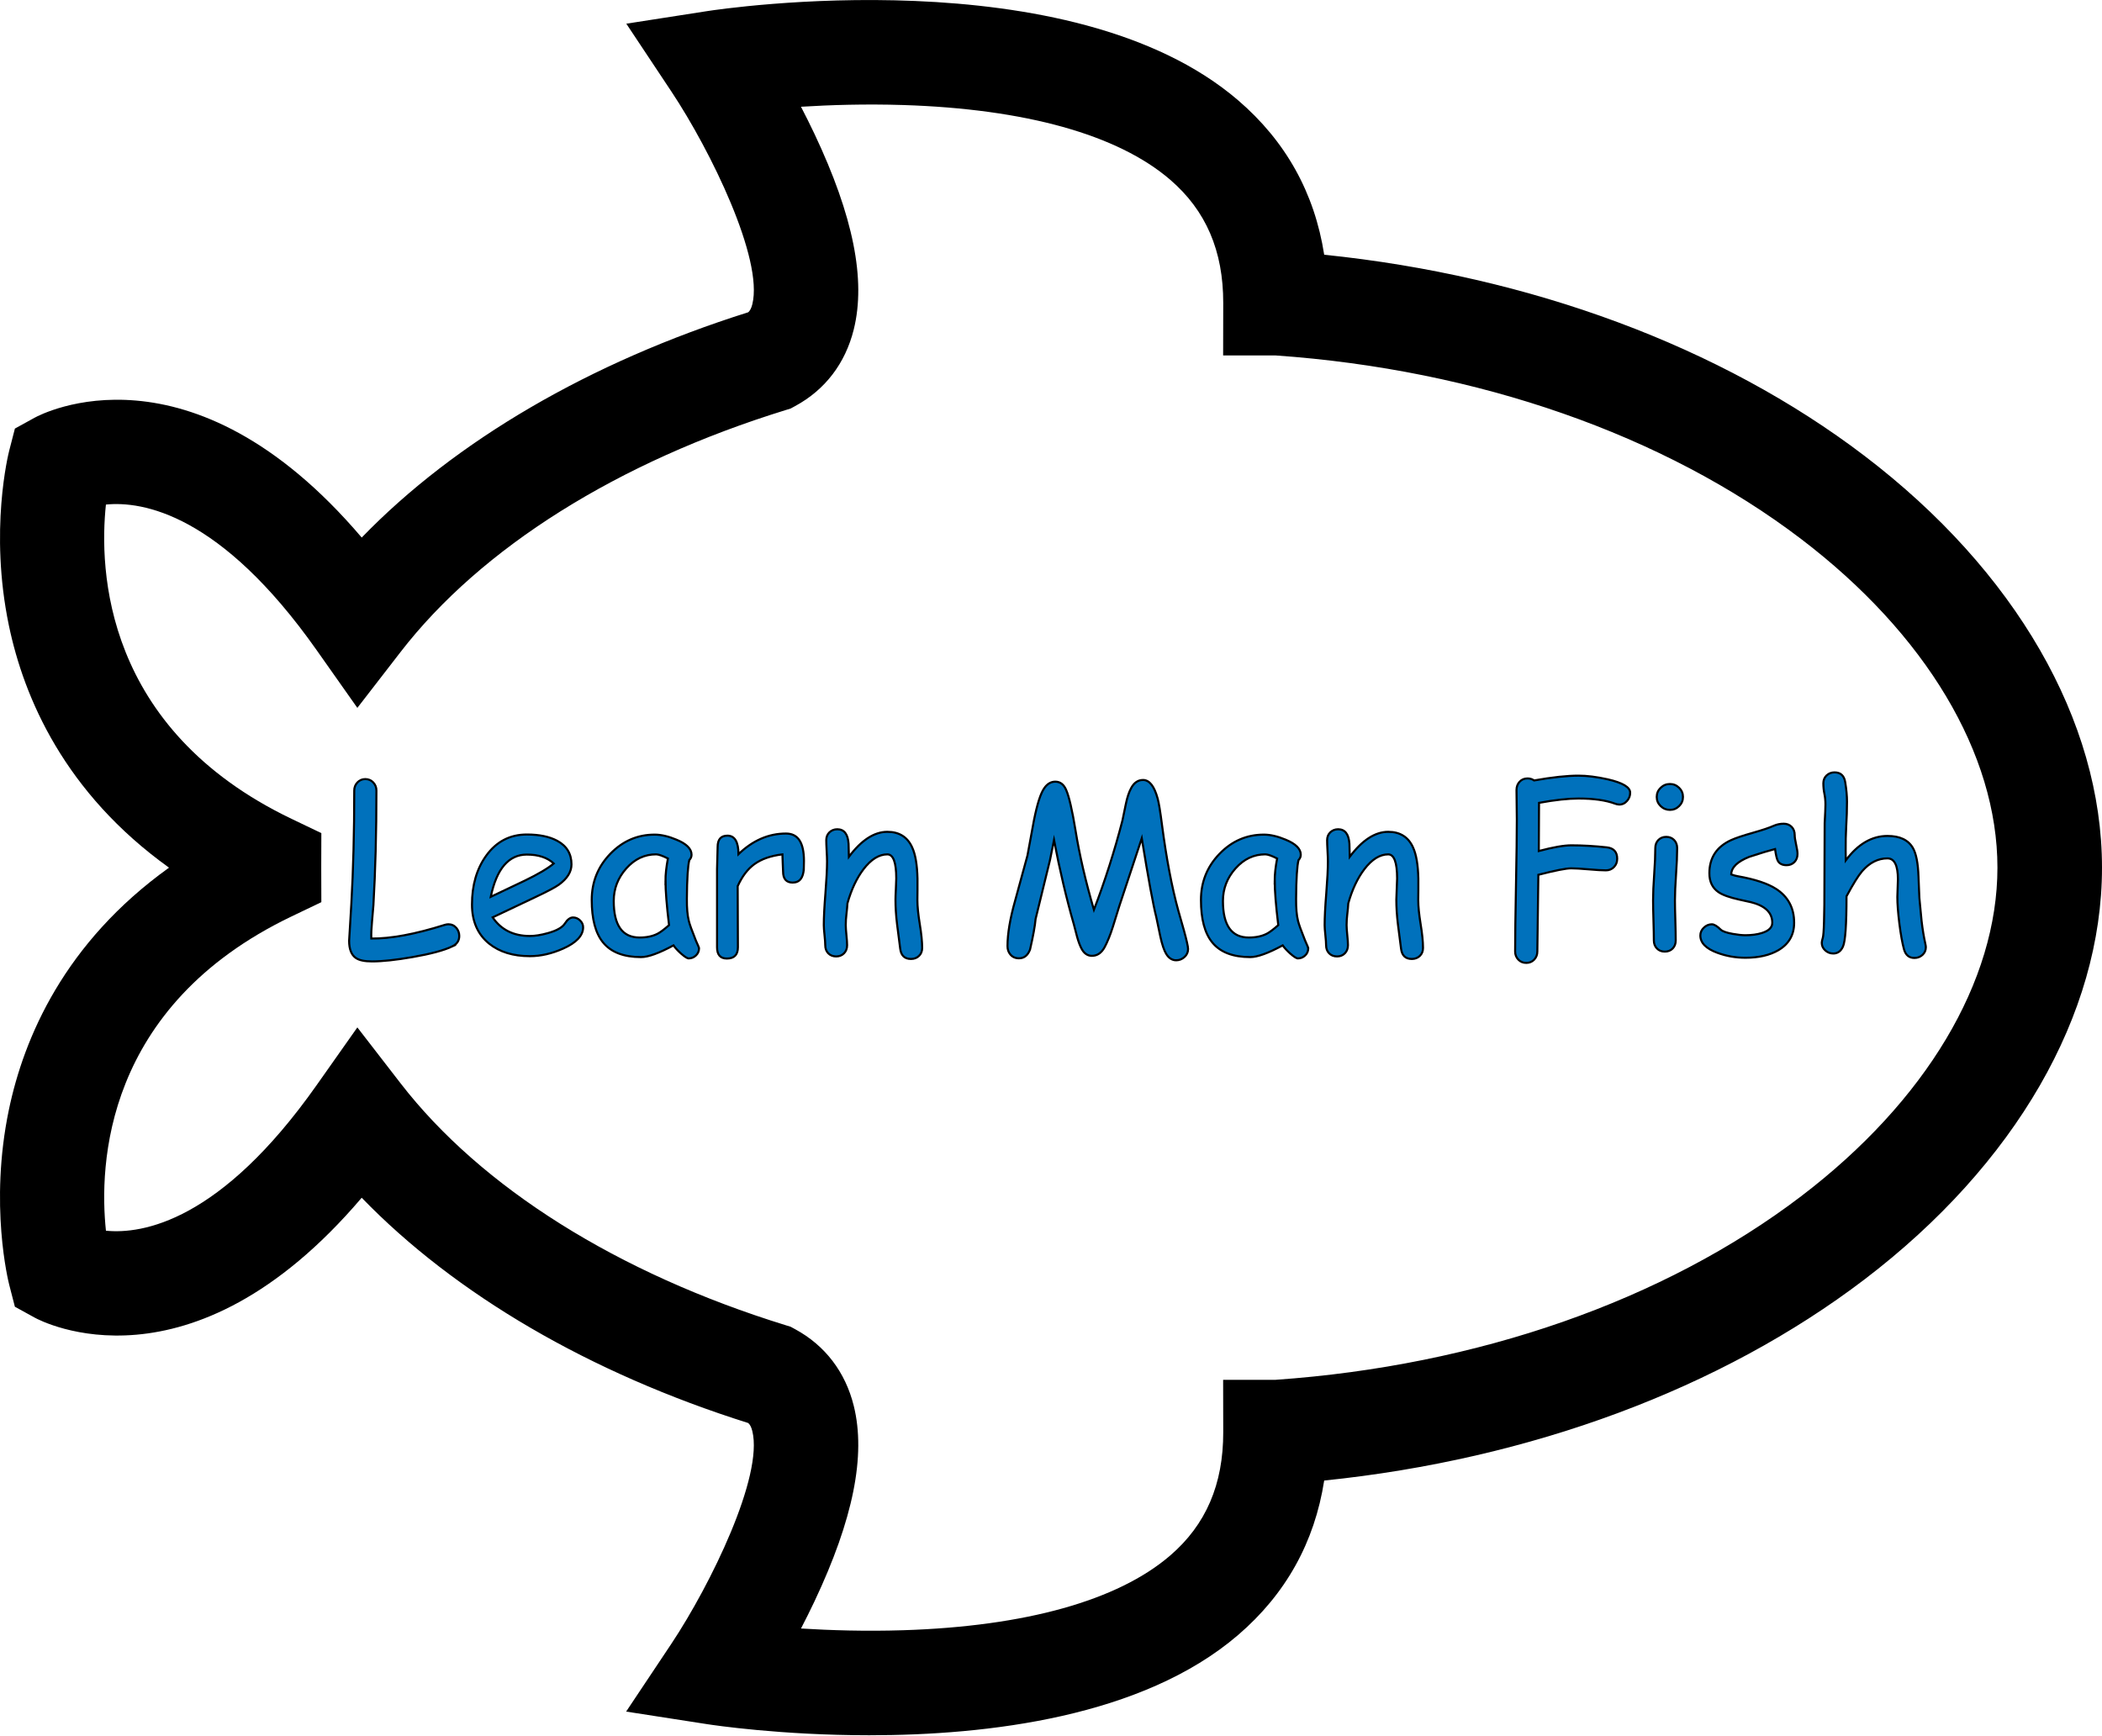
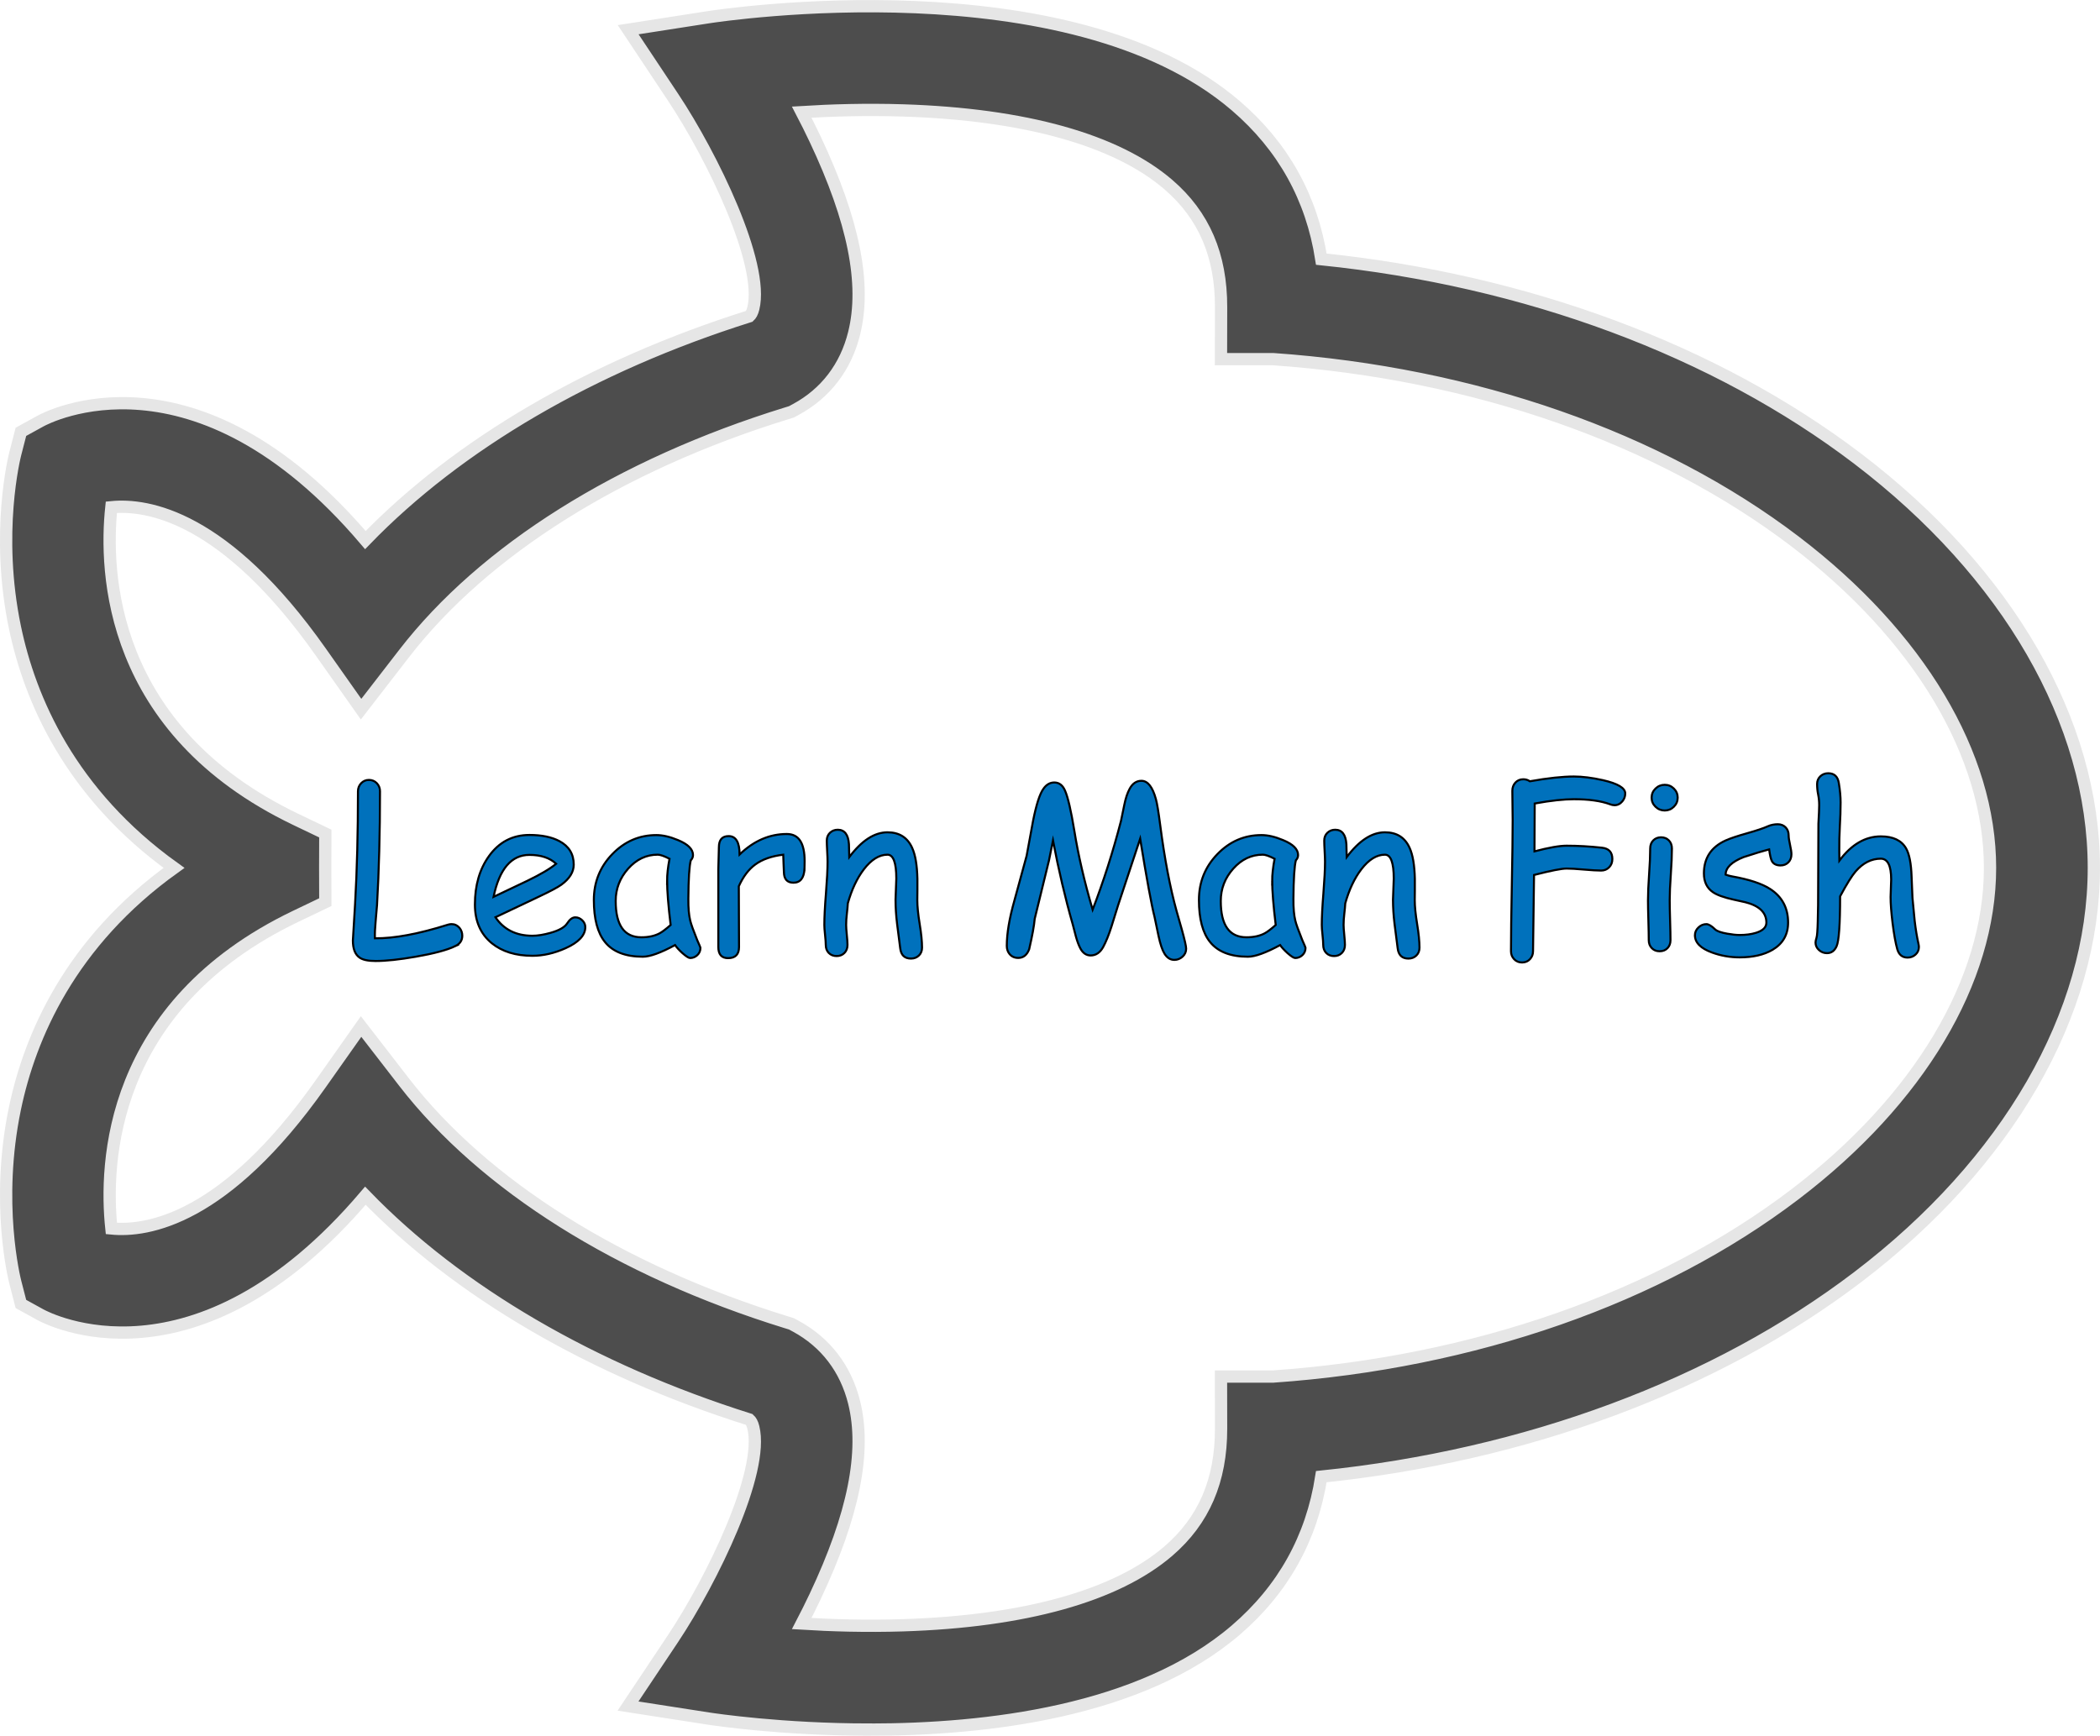
- <svg xmlns="http://www.w3.org/2000/svg" id="Layer_1" data-name="Layer 1" viewBox="0 0 1021.02 843">
+ <svg xmlns="http://www.w3.org/2000/svg" id="Layer_1" data-name="Layer 1" viewBox="0 0 1027.02 849">
  <defs>
    <style>
      .cls-1 {
        fill: #0071bc;
        stroke: #000;
+       }
+ 
+       .cls-1, .cls-2 {
        stroke-miterlimit: 10;
+       }
+ 
+       .cls-2 {
+         fill: #4d4d4d;
+         stroke: #e6e6e6;
+         stroke-width: 6px;
      }
    </style>
  </defs>
-   <path d="M422.2,843c-42.9,0-75.71-4.92-78.78-5.4l-39.28-6.1,22.05-33.07c19.04-28.65,44.69-81.28,39.23-103.24-.52-2.08-1.18-3.16-1.98-3.87-76.96-24.26-142.34-62.52-187.75-109.45-83.35,98-155.59,60.03-158.85,58.24l-9.61-5.29-2.74-10.62c-.4-1.57-9.78-38.93-.2-84.97,7.33-35.19,27.04-81.32,77.81-117.71C31.34,385.11,11.62,338.98,4.3,303.79c-9.58-46.04-.21-83.4.2-84.97l2.74-10.62,9.61-5.29c3.26-1.79,75.5-39.76,158.85,58.24,45.41-46.93,110.79-85.19,187.75-109.45.8-.72,1.46-1.8,1.98-3.87,5.46-21.96-20.19-74.59-39.24-103.26l-21.97-33.06,39.21-6.1c7.17-1.11,176.65-26.48,257.96,43.3,23.15,19.87,37.16,45.04,41.82,75.04,100.22,10.29,192.74,44.62,262.43,97.69,73.32,55.84,115.38,128.76,115.38,200.06h0c0,71.32-42.06,144.24-115.38,200.07-69.68,53.07-162.21,87.4-262.43,97.69-4.66,30-18.67,55.17-41.82,75.04-46.51,39.92-121.86,48.7-179.18,48.7ZM389.07,791.14c14.17.88,31.3,1.42,49.59.84,59.44-1.88,104.28-14.42,129.69-36.25,17.42-14.97,25.86-34.59,25.82-59.97l-.05-25.44h25.52c98.1-6.86,188.71-38.51,255.22-89.16,60.6-46.15,95.36-104.35,95.37-159.66h25.39s-25.39,0-25.39,0c0-55.31-34.77-113.51-95.37-159.66-66.51-50.65-157.12-82.3-255.22-89.16h-25.52l.05-25.44c.05-25.38-8.4-45-25.82-59.97-25.41-21.84-70.25-34.37-129.69-36.25-18.29-.58-35.42-.04-49.59.84,2.19,4.21,4.41,8.66,6.6,13.29,18.79,39.76,25.02,70.79,19.04,94.88-4.09,16.49-13.93,29.37-28.47,37.24l-2.21,1.2-2.4.74c-81.49,25.17-147.91,66.89-187.02,117.48l-21.03,27.2-19.81-28.1c-46.69-66.22-84.61-72.43-102.32-70.67-3.33,31.38-1.2,108.89,90.17,152.68l14.47,6.93-.05,16.04c0,.25,0,.49,0,.74,0,.26,0,.49,0,.73l.05,16.04-14.47,6.93c-91.31,43.76-93.5,121.2-90.16,152.68,17.7,1.75,55.63-4.46,102.31-70.67l19.81-28.1,21.03,27.2c39.11,50.58,105.53,92.3,187.02,117.48l2.4.74,2.21,1.2c14.53,7.88,24.38,20.76,28.47,37.24,5.97,24.08-.26,55.12-19.04,94.88-2.19,4.63-4.41,9.08-6.6,13.29Z" />
+   <path class="cls-2" d="M425.2,846c-42.9,0-75.71-4.92-78.78-5.4l-39.28-6.1,22.05-33.07c19.04-28.65,44.69-81.28,39.23-103.24-.52-2.08-1.18-3.16-1.98-3.87-76.96-24.26-142.34-62.52-187.75-109.45-83.35,98-155.59,60.03-158.85,58.24l-9.61-5.29-2.74-10.62c-.4-1.57-9.78-38.93-.2-84.97,7.33-35.19,27.04-81.32,77.81-117.71-50.77-36.4-70.48-82.52-77.81-117.71-9.58-46.04-.21-83.4.2-84.97l2.74-10.62,9.61-5.29c3.26-1.79,75.5-39.76,158.85,58.24,45.41-46.93,110.79-85.19,187.75-109.45.8-.72,1.46-1.8,1.98-3.87,5.46-21.96-20.19-74.59-39.24-103.26l-21.97-33.06,39.21-6.1c7.17-1.11,176.65-26.48,257.96,43.3,23.15,19.87,37.16,45.04,41.82,75.04,100.22,10.29,192.74,44.62,262.43,97.69,73.32,55.84,115.38,128.76,115.38,200.06h0c0,71.32-42.06,144.24-115.38,200.07-69.68,53.07-162.21,87.4-262.43,97.69-4.66,30-18.67,55.17-41.82,75.04-46.51,39.92-121.86,48.7-179.18,48.7ZM973.24,424.49c0-55.31-34.77-113.51-95.37-159.66-66.51-50.65-157.12-82.3-255.22-89.16h-25.52l.05-25.44c.05-25.38-8.4-45-25.82-59.97-25.41-21.84-70.25-34.37-129.69-36.25-18.29-.58-35.42-.04-49.59.84,2.19,4.21,4.41,8.66,6.6,13.29,18.79,39.76,25.02,70.79,19.04,94.88-4.09,16.49-13.93,29.37-28.47,37.24l-2.21,1.2-2.4.74c-81.49,25.17-147.91,66.89-187.02,117.48l-21.03,27.2-19.81-28.1c-46.69-66.22-84.61-72.43-102.32-70.67-3.33,31.38-1.2,108.89,90.17,152.68l14.47,6.93-.05,16.04c0,.25,0,.49,0,.74,0,.26,0,.49,0,.73l.05,16.04-14.47,6.93c-91.31,43.76-93.5,121.2-90.16,152.68,17.7,1.75,55.63-4.46,102.31-70.67l19.81-28.1,21.03,27.2c39.11,50.58,105.53,92.3,187.02,117.48l2.4.74,2.21,1.2c14.53,7.88,24.38,20.76,28.47,37.24,5.97,24.08-.26,55.12-19.04,94.88-2.19,4.63-4.41,9.08-6.6,13.29,14.17.88,31.3,1.42,49.59.84,59.44-1.88,104.28-14.42,129.69-36.25,17.42-14.97,25.86-34.59,25.82-59.97l-.05-25.44h25.52c98.1-6.86,188.71-38.51,255.22-89.16,60.6-46.15,95.36-104.35,95.37-159.66" />
  <g>
-     <path class="cls-1" d="M219.64,459.8c-4.08,1.92-10.49,3.63-19.23,5.15-8.05,1.41-14.63,2.11-19.72,2.11-3.65,0-6.27-.56-7.86-1.68-2.17-1.52-3.25-4.3-3.25-8.34l1.08-17.93c.94-16.54,1.41-34.89,1.41-55.04,0-1.55.51-2.87,1.54-3.95s2.3-1.63,3.82-1.63,2.84.54,3.87,1.63,1.54,2.4,1.54,3.95c0,20.41-.49,38.97-1.46,55.69l-.7,8.23c-.29,3-.4,5.65-.33,7.96,9.43.11,21.34-2.11,35.75-6.66.61-.18,1.19-.27,1.73-.27,1.55,0,2.85.62,3.9,1.84.9,1.12,1.35,2.4,1.35,3.85,0,2.31-1.16,4.01-3.47,5.09Z" />
-     <path class="cls-1" d="M257.38,464.51c-8.16,0-14.77-2.04-19.83-6.12-5.53-4.51-8.29-10.83-8.29-18.96,0-9.39,2.28-17.26,6.83-23.62,4.95-6.93,11.56-10.4,19.83-10.4,5.99,0,10.89,1.01,14.68,3.03,4.66,2.49,6.99,6.32,6.99,11.48,0,3.61-2.04,6.9-6.12,9.86-1.81,1.3-5.63,3.32-11.48,6.07l-20.69,9.81c2.02,3,4.54,5.25,7.56,6.77,3.02,1.52,6.53,2.28,10.54,2.28,2.49,0,5.42-.47,8.78-1.41,4.26-1.19,7.01-2.75,8.23-4.69,1.23-1.93,2.55-2.9,3.95-2.9,1.26,0,2.39.48,3.39,1.44.99.96,1.49,2.07,1.49,3.33,0,4.01-3.23,7.46-9.7,10.35-5.53,2.46-10.91,3.68-16.14,3.68ZM255.92,415.16c-4.41,0-8.07,1.71-11,5.12-2.93,3.41-5.11,8.55-6.55,15.41l16.63-7.91c6.54-3.18,11.2-5.94,13.98-8.29-3.11-2.89-7.46-4.33-13.06-4.33Z" />
-     <path class="cls-1" d="M334.51,465.6c-.69,0-1.93-.8-3.74-2.38-1.63-1.48-2.84-2.8-3.63-3.95-3.47,1.88-6.52,3.29-9.16,4.25-2.64.96-4.84,1.44-6.61,1.44-8.45,0-14.61-2.38-18.47-7.15-3.65-4.48-5.47-11.34-5.47-20.59,0-8.74,3.01-16.22,9.02-22.43,6.01-6.21,13.19-9.32,21.53-9.32,3.14,0,6.66.81,10.56,2.44,4.91,2.02,7.37,4.46,7.37,7.31,0,.98-.36,1.84-1.08,2.6-.36,1.37-.64,3.63-.84,6.77-.2,3.14-.32,7.17-.35,12.08-.04,4.48.27,8.02.92,10.62.36,1.59,1.5,4.77,3.41,9.53.25.65.67,1.61,1.25,2.87l.33.92c0,1.44-.51,2.64-1.52,3.58-1.01.94-2.19,1.41-3.52,1.41ZM323.24,427.95c0-1.55.1-3.24.3-5.07.2-1.82.5-3.77.89-5.82-1.34-.69-2.48-1.19-3.44-1.52-.96-.33-1.72-.49-2.3-.49-5.6,0-10.43,2.28-14.49,6.85-4.06,4.57-6.09,9.83-6.09,15.79s1.05,10.37,3.14,13.33c2.09,2.96,5.24,4.44,9.43,4.44,3.47,0,6.41-.63,8.83-1.9,1.3-.68,3.12-2.06,5.47-4.12-1.16-9.57-1.73-16.74-1.73-21.51Z" />
-     <path class="cls-1" d="M390.45,421.99c-.25,4.51-2.06,6.77-5.42,6.77-3.11,0-4.66-1.79-4.66-5.36,0-.69-.05-1.95-.16-3.79l-.16-4.55c-5.71.69-10.28,2.29-13.71,4.82-3.21,2.35-5.89,5.89-8.02,10.62l.11,29.69c0,3.65-1.79,5.47-5.36,5.47-3.18,0-4.77-1.82-4.77-5.47v-38.03c0-1.19.04-2.98.14-5.36.09-2.38.14-4.17.14-5.36,0-3.65,1.59-5.47,4.77-5.47,3.54,0,5.33,3,5.36,8.99,6.93-6.68,14.63-10.02,23.08-10.02,2.93,0,5.11,1.1,6.55,3.3,1.44,2.2,2.17,5.53,2.17,9.97,0,1.88-.02,3.14-.05,3.79Z" />
-     <path class="cls-1" d="M442.5,465.87c-3.11,0-4.86-1.7-5.25-5.09l-1.52-11.86c-.51-4.23-.76-8.18-.76-11.86,0-1.01.06-2.73.19-5.15.13-2.42.19-4.13.19-5.15,0-7.8-1.45-11.7-4.33-11.7-4.05,0-7.91,2.4-11.59,7.21-3.32,4.37-5.92,9.9-7.8,16.58-.07,1.41-.24,3.18-.49,5.31-.22,1.81-.33,3.56-.33,5.25,0,1.08.11,2.71.33,4.88.22,2.17.33,3.79.33,4.88,0,1.63-.5,2.94-1.49,3.95-.99,1.01-2.27,1.52-3.82,1.52s-2.87-.51-3.85-1.52c-.98-1.01-1.46-2.33-1.46-3.95,0-1.08-.12-2.71-.35-4.88-.24-2.17-.35-3.79-.35-4.88,0-3.72.26-8.87.79-15.47.52-6.59.79-11.75.79-15.47,0-1.16-.06-2.87-.19-5.15-.13-2.28-.19-3.99-.19-5.15,0-1.55.51-2.83,1.54-3.82,1.03-.99,2.3-1.49,3.82-1.49,3.32,0,5.15,2.35,5.47,7.04l.16,6.34c6.07-8.09,12.3-12.13,18.69-12.13,5.78,0,9.81,2.55,12.08,7.64,1.55,3.4,2.4,8.42,2.55,15.06v5.47l-.05,5.04c0,3,.39,6.87,1.16,11.62.78,4.75,1.16,8.61,1.16,11.57,0,1.59-.51,2.88-1.54,3.87-1.03.99-2.32,1.49-3.87,1.49Z" />
-     <path class="cls-1" d="M571.34,466.52c-1.95,0-3.56-1.01-4.82-3.03-1.08-1.73-2.06-4.62-2.93-8.67l-1.95-9.32c-1.48-5.78-3.83-18.53-7.04-38.25l-10.83,32.67-3.2,10.29c-1.3,4.08-2.65,7.42-4.06,10.02-1.52,2.74-3.56,4.12-6.12,4.12-2.13,0-3.81-1.16-5.04-3.47-.8-1.52-1.52-3.45-2.17-5.8l-1.57-6.01c-3.65-12.75-6.86-26.4-9.64-40.95l-1.95,9.7-6.99,28.6c-.29,3.36-1.19,8.33-2.71,14.9-1.08,2.82-2.87,4.23-5.36,4.23-1.77,0-3.18-.63-4.23-1.9-.9-1.08-1.35-2.42-1.35-4.01,0-6.03,1.25-13.43,3.74-22.21l5.96-21.83,3.14-17.06c1.59-7.98,3.27-13.2,5.04-15.66,1.44-2.09,3.23-3.14,5.36-3.14,2.34,0,4.1,1.34,5.25,4.01,1.41,3.21,2.93,9.77,4.55,19.66,1.91,11.88,4.89,24.74,8.94,38.57,5.34-13.9,9.97-28.39,13.87-43.45l1.63-7.91c.65-3.18,1.5-5.74,2.55-7.69,1.41-2.67,3.34-4.01,5.8-4.01,3.1,0,5.47,3,7.1,8.99.58,2.06,1.28,6.32,2.11,12.78,2.13,16.32,4.78,30.27,7.96,41.82l2.65,9.32c1.37,4.98,2.06,8.05,2.06,9.21,0,1.55-.59,2.85-1.76,3.9-1.18,1.05-2.5,1.57-3.98,1.57Z" />
-     <path class="cls-1" d="M630.43,465.6c-.69,0-1.93-.8-3.74-2.38-1.63-1.48-2.84-2.8-3.63-3.95-3.47,1.88-6.52,3.29-9.16,4.25-2.64.96-4.84,1.44-6.61,1.44-8.45,0-14.61-2.38-18.47-7.15-3.65-4.48-5.47-11.34-5.47-20.59,0-8.74,3.01-16.22,9.02-22.43,6.01-6.21,13.19-9.32,21.53-9.32,3.14,0,6.66.81,10.56,2.44,4.91,2.02,7.37,4.46,7.37,7.31,0,.98-.36,1.84-1.08,2.6-.36,1.37-.64,3.63-.84,6.77-.2,3.14-.32,7.17-.35,12.08-.04,4.48.27,8.02.92,10.62.36,1.59,1.5,4.77,3.41,9.53.25.65.67,1.61,1.25,2.87l.33.92c0,1.44-.51,2.64-1.52,3.58-1.01.94-2.19,1.41-3.52,1.41ZM619.16,427.95c0-1.55.1-3.24.3-5.07.2-1.82.5-3.77.89-5.82-1.34-.69-2.48-1.19-3.44-1.52-.96-.33-1.73-.49-2.3-.49-5.6,0-10.43,2.28-14.49,6.85-4.06,4.57-6.09,9.83-6.09,15.79s1.05,10.37,3.14,13.33c2.09,2.96,5.24,4.44,9.43,4.44,3.47,0,6.41-.63,8.83-1.9,1.3-.68,3.12-2.06,5.47-4.12-1.16-9.57-1.73-16.74-1.73-21.51Z" />
-     <path class="cls-1" d="M685.78,465.87c-3.11,0-4.86-1.7-5.25-5.09l-1.52-11.86c-.51-4.23-.76-8.18-.76-11.86,0-1.01.06-2.73.19-5.15.13-2.42.19-4.13.19-5.15,0-7.8-1.45-11.7-4.33-11.7-4.05,0-7.91,2.4-11.59,7.21-3.32,4.37-5.92,9.9-7.8,16.58-.07,1.41-.24,3.18-.49,5.31-.22,1.81-.33,3.56-.33,5.25,0,1.08.11,2.71.33,4.88s.33,3.79.33,4.88c0,1.63-.5,2.94-1.49,3.95-.99,1.01-2.27,1.52-3.82,1.52s-2.87-.51-3.85-1.52c-.98-1.01-1.46-2.33-1.46-3.95,0-1.08-.12-2.71-.35-4.88-.24-2.17-.35-3.79-.35-4.88,0-3.72.26-8.87.79-15.47.52-6.59.79-11.75.79-15.47,0-1.16-.06-2.87-.19-5.15-.13-2.28-.19-3.99-.19-5.15,0-1.55.51-2.83,1.54-3.82,1.03-.99,2.3-1.49,3.82-1.49,3.32,0,5.15,2.35,5.47,7.04l.16,6.34c6.07-8.09,12.3-12.13,18.69-12.13,5.78,0,9.81,2.55,12.08,7.64,1.55,3.4,2.4,8.42,2.55,15.06v5.47l-.05,5.04c0,3,.39,6.87,1.16,11.62.78,4.75,1.16,8.61,1.16,11.57,0,1.59-.51,2.88-1.54,3.87-1.03.99-2.32,1.49-3.87,1.49Z" />
-     <path class="cls-1" d="M786.51,390.84c-.65,0-1.34-.14-2.06-.43-4.48-1.66-10.4-2.49-17.77-2.49-2.38,0-5.17.17-8.37.51-3.2.34-6.78.88-10.75,1.6l-.11,23.4c6.97-1.84,12.21-2.76,15.71-2.76,5.56,0,11.32.33,17.28.98,3.39.36,5.09,2.2,5.09,5.53,0,1.63-.52,2.97-1.57,4.04-1.05,1.07-2.35,1.6-3.9,1.6-1.88,0-4.7-.16-8.45-.49-3.76-.33-6.57-.49-8.45-.49-2.46,0-7.77,1.05-15.93,3.14l-.49,37.27c0,1.55-.51,2.86-1.52,3.93-1.01,1.06-2.29,1.6-3.85,1.6s-2.84-.53-3.87-1.6c-1.03-1.07-1.54-2.38-1.54-3.93,0-7.11.14-17.8.41-32.04.27-14.25.41-24.93.41-32.04,0-1.59-.03-3.98-.08-7.18-.05-3.2-.08-5.59-.08-7.18s.5-2.93,1.49-4.01c.99-1.08,2.28-1.63,3.87-1.63,1.19,0,2.26.33,3.2.98,4.48-.79,8.51-1.38,12.08-1.76s6.72-.57,9.43-.57c4.15,0,8.9.6,14.25,1.79,7.26,1.66,10.89,3.83,10.89,6.5,0,1.45-.47,2.73-1.41,3.85-1.05,1.26-2.35,1.9-3.9,1.9Z" />
-     <path class="cls-1" d="M813.58,437.43c0,2.17.06,5.41.19,9.72.13,4.32.19,7.56.19,9.72,0,1.59-.49,2.89-1.46,3.9-.98,1.01-2.26,1.52-3.85,1.52s-2.83-.5-3.82-1.52c-.99-1.01-1.49-2.31-1.49-3.9,0-2.17-.06-5.41-.19-9.72-.13-4.31-.19-7.56-.19-9.72,0-3.39.18-7.63.54-12.7.36-5.07.54-9.31.54-12.7,0-1.63.5-2.94,1.49-3.95.99-1.01,2.27-1.52,3.82-1.52s2.82.51,3.82,1.52c.99,1.01,1.49,2.33,1.49,3.95,0,3.4-.18,7.63-.54,12.7-.36,5.07-.54,9.31-.54,12.7ZM811.14,393.44c-1.73,0-3.23-.61-4.5-1.84-1.27-1.23-1.9-2.71-1.9-4.44s.63-3.21,1.9-4.44c1.26-1.23,2.76-1.84,4.5-1.84s3.22.61,4.47,1.84c1.25,1.23,1.87,2.71,1.87,4.44s-.62,3.21-1.87,4.44c-1.25,1.23-2.74,1.84-4.47,1.84Z" />
-     <path class="cls-1" d="M867.79,420.31c-1.99,0-3.38-.67-4.17-2-.54-.94-1.01-2.89-1.41-5.85-2.71.69-6.88,1.95-12.51,3.79-5.82,2.31-8.74,5.16-8.78,8.56,1.08.4,2.15.69,3.2.87,8.31,1.48,14.48,3.52,18.53,6.12,5.89,3.79,8.83,9.28,8.83,16.47,0,5.89-2.55,10.33-7.64,13.33-4.23,2.46-9.57,3.68-16.04,3.68-4.73,0-9.25-.8-13.54-2.38-5.56-2.02-8.34-4.84-8.34-8.45,0-1.44.57-2.71,1.71-3.79s2.43-1.63,3.87-1.63c1.12,0,2.56.87,4.33,2.6.87.83,2.82,1.52,5.85,2.06,2.42.43,4.46.65,6.12.65,3.03,0,5.71-.36,8.02-1.08,3.36-1.05,5.04-2.71,5.04-4.98,0-4.91-3.43-8.23-10.29-9.97l-5.63-1.25c-4.8-1.05-8.22-2.28-10.24-3.68-2.93-2.02-4.39-5.07-4.39-9.16,0-7.55,3.56-12.93,10.67-16.14,2.17-.98,5.63-2.14,10.4-3.49s8.18-2.5,10.24-3.44c1.48-.65,3.09-.98,4.82-.98,1.55,0,2.82.51,3.82,1.52.99,1.01,1.49,2.33,1.49,3.95,0,1.05.22,2.58.68,4.6.45,2.02.68,3.56.68,4.6,0,1.63-.5,2.94-1.49,3.95-.99,1.01-2.27,1.52-3.82,1.52Z" />
-     <path class="cls-1" d="M929.91,465.38c-2.57,0-4.24-1.37-5.04-4.12-.83-2.96-1.59-7.17-2.28-12.62-.65-5.24-.98-9.53-.98-12.89,0-.94.04-2.36.14-4.28.09-1.91.14-3.34.14-4.28,0-6.79-1.7-10.18-5.09-10.18-4.59,0-8.69,2.08-12.3,6.23-1.84,2.13-4.37,6.19-7.58,12.19,0,13.76-.58,21.91-1.73,24.43-1.01,2.24-2.58,3.36-4.71,3.36-1.48,0-2.78-.51-3.9-1.52-1.12-1.01-1.68-2.24-1.68-3.68,0-.5.16-1.3.49-2.38.29-.9.49-3.54.6-7.91l.16-8.02.16-39.82c.25-4.48.38-7.49.38-9.05,0-1.84-.17-3.58-.51-5.23-.34-1.64-.51-3.35-.51-5.12,0-1.52.52-2.77,1.57-3.77,1.05-.99,2.33-1.49,3.85-1.49,2.96,0,4.69,1.59,5.2,4.77.58,3.5.87,6.66.87,9.48,0,3.79-.13,7.75-.38,11.86-.22,3.94-.31,7.89-.27,11.86l.05,4.77c2.96-3.97,6.13-6.94,9.51-8.91,3.38-1.97,6.96-2.95,10.75-2.95,5.99,0,10.11,1.95,12.35,5.85,1.59,2.75,2.49,7.37,2.71,13.87l.43,10.35,1.08,11.27c.5,4.23,1.12,7.95,1.84,11.16.14.62.22,1.14.22,1.57,0,1.48-.54,2.72-1.63,3.71-1.08.99-2.38,1.49-3.9,1.49Z" />
+     <path class="cls-1" d="M222.64,462.8c-4.08,1.92-10.49,3.63-19.23,5.15-8.05,1.41-14.63,2.11-19.72,2.11-3.65,0-6.27-.56-7.86-1.68-2.17-1.52-3.25-4.3-3.25-8.34l1.08-17.93c.94-16.54,1.41-34.89,1.41-55.04,0-1.55.51-2.87,1.54-3.95s2.3-1.63,3.82-1.63,2.84.54,3.87,1.63,1.54,2.4,1.54,3.95c0,20.41-.49,38.97-1.46,55.69l-.7,8.23c-.29,3-.4,5.65-.33,7.96,9.43.11,21.34-2.11,35.75-6.66.61-.18,1.19-.27,1.73-.27,1.55,0,2.85.62,3.9,1.84.9,1.12,1.35,2.4,1.35,3.85,0,2.31-1.16,4.01-3.47,5.09Z" />
+     <path class="cls-1" d="M260.38,467.51c-8.16,0-14.77-2.04-19.83-6.12-5.53-4.51-8.29-10.83-8.29-18.96,0-9.39,2.28-17.26,6.83-23.62,4.95-6.93,11.56-10.4,19.83-10.4,5.99,0,10.89,1.01,14.68,3.03,4.66,2.49,6.99,6.32,6.99,11.48,0,3.61-2.04,6.9-6.12,9.86-1.81,1.3-5.63,3.32-11.48,6.07l-20.69,9.81c2.02,3,4.54,5.25,7.56,6.77,3.02,1.52,6.53,2.28,10.54,2.28,2.49,0,5.42-.47,8.78-1.41,4.26-1.19,7.01-2.75,8.23-4.69,1.23-1.93,2.55-2.9,3.95-2.9,1.26,0,2.39.48,3.39,1.44.99.96,1.49,2.07,1.49,3.33,0,4.01-3.23,7.46-9.7,10.35-5.53,2.46-10.91,3.68-16.14,3.68ZM258.92,418.16c-4.41,0-8.07,1.71-11,5.12-2.93,3.41-5.11,8.55-6.55,15.41l16.63-7.91c6.54-3.18,11.2-5.94,13.98-8.29-3.11-2.89-7.46-4.33-13.06-4.33Z" />
+     <path class="cls-1" d="M337.51,468.6c-.69,0-1.93-.8-3.74-2.38-1.63-1.48-2.84-2.8-3.63-3.95-3.47,1.88-6.52,3.29-9.16,4.25-2.64.96-4.84,1.44-6.61,1.44-8.45,0-14.61-2.38-18.47-7.15-3.65-4.48-5.47-11.34-5.47-20.59,0-8.74,3.01-16.22,9.02-22.43,6.01-6.21,13.19-9.32,21.53-9.32,3.14,0,6.66.81,10.56,2.44,4.91,2.02,7.37,4.46,7.37,7.31,0,.98-.36,1.84-1.08,2.6-.36,1.37-.64,3.63-.84,6.77-.2,3.14-.32,7.17-.35,12.08-.04,4.48.27,8.02.92,10.62.36,1.59,1.5,4.77,3.41,9.53.25.65.67,1.61,1.25,2.87l.33.92c0,1.44-.51,2.64-1.52,3.58-1.01.94-2.19,1.41-3.52,1.41ZM326.24,430.95c0-1.55.1-3.24.3-5.07.2-1.82.5-3.77.89-5.82-1.34-.69-2.48-1.19-3.44-1.52-.96-.33-1.72-.49-2.3-.49-5.6,0-10.43,2.28-14.49,6.85-4.06,4.57-6.09,9.83-6.09,15.79s1.05,10.37,3.14,13.33c2.09,2.96,5.24,4.44,9.43,4.44,3.47,0,6.41-.63,8.83-1.9,1.3-.68,3.12-2.06,5.47-4.12-1.16-9.57-1.73-16.74-1.73-21.51Z" />
+     <path class="cls-1" d="M393.45,424.99c-.25,4.51-2.06,6.77-5.42,6.77-3.11,0-4.66-1.79-4.66-5.36,0-.69-.05-1.95-.16-3.79l-.16-4.55c-5.71.69-10.28,2.29-13.71,4.82-3.21,2.35-5.89,5.89-8.02,10.62l.11,29.69c0,3.65-1.79,5.47-5.36,5.47-3.18,0-4.77-1.82-4.77-5.47v-38.03c0-1.19.04-2.98.14-5.36.09-2.38.14-4.17.14-5.36,0-3.65,1.59-5.47,4.77-5.47,3.54,0,5.33,3,5.36,8.99,6.93-6.68,14.63-10.02,23.08-10.02,2.93,0,5.11,1.1,6.55,3.3,1.44,2.2,2.17,5.53,2.17,9.97,0,1.88-.02,3.14-.05,3.79Z" />
+     <path class="cls-1" d="M445.5,468.87c-3.11,0-4.86-1.7-5.25-5.09l-1.52-11.86c-.51-4.23-.76-8.18-.76-11.86,0-1.01.06-2.73.19-5.15.13-2.42.19-4.13.19-5.15,0-7.8-1.45-11.7-4.33-11.7-4.05,0-7.91,2.4-11.59,7.21-3.32,4.37-5.92,9.9-7.8,16.58-.07,1.41-.24,3.18-.49,5.31-.22,1.81-.33,3.56-.33,5.25,0,1.08.11,2.71.33,4.88s.33,3.79.33,4.88c0,1.63-.5,2.94-1.49,3.95-.99,1.01-2.27,1.52-3.82,1.52s-2.87-.51-3.85-1.52c-.98-1.01-1.46-2.33-1.46-3.95,0-1.08-.12-2.71-.35-4.88-.24-2.17-.35-3.79-.35-4.88,0-3.72.26-8.87.79-15.47.52-6.59.79-11.75.79-15.47,0-1.16-.06-2.87-.19-5.15-.13-2.28-.19-3.99-.19-5.15,0-1.55.51-2.83,1.54-3.82,1.03-.99,2.3-1.49,3.82-1.49,3.32,0,5.15,2.35,5.47,7.04l.16,6.34c6.07-8.09,12.3-12.13,18.69-12.13,5.78,0,9.81,2.55,12.08,7.64,1.55,3.4,2.4,8.42,2.55,15.06v5.47l-.05,5.04c0,3,.39,6.87,1.16,11.62.78,4.75,1.16,8.61,1.16,11.57,0,1.59-.51,2.88-1.54,3.87-1.03.99-2.32,1.49-3.87,1.49Z" />
+     <path class="cls-1" d="M574.34,469.52c-1.95,0-3.56-1.01-4.82-3.03-1.08-1.73-2.06-4.62-2.93-8.67l-1.95-9.32c-1.48-5.78-3.83-18.53-7.04-38.25l-10.83,32.67-3.2,10.29c-1.3,4.08-2.65,7.42-4.06,10.02-1.52,2.74-3.56,4.12-6.12,4.12-2.13,0-3.81-1.16-5.04-3.47-.8-1.52-1.52-3.45-2.17-5.8l-1.57-6.01c-3.65-12.75-6.86-26.4-9.64-40.95l-1.95,9.7-6.99,28.6c-.29,3.36-1.19,8.33-2.71,14.9-1.08,2.82-2.87,4.23-5.36,4.23-1.77,0-3.18-.63-4.23-1.9-.9-1.08-1.35-2.42-1.35-4.01,0-6.03,1.25-13.43,3.74-22.21l5.96-21.83,3.14-17.06c1.59-7.98,3.27-13.2,5.04-15.66,1.44-2.09,3.23-3.14,5.36-3.14,2.34,0,4.1,1.34,5.25,4.01,1.41,3.21,2.93,9.77,4.55,19.66,1.91,11.88,4.89,24.74,8.94,38.57,5.34-13.9,9.97-28.39,13.87-43.45l1.63-7.91c.65-3.18,1.5-5.74,2.55-7.69,1.41-2.67,3.34-4.01,5.8-4.01,3.1,0,5.47,3,7.1,8.99.58,2.06,1.28,6.32,2.11,12.78,2.13,16.32,4.78,30.27,7.96,41.82l2.65,9.32c1.37,4.98,2.06,8.05,2.06,9.21,0,1.55-.59,2.85-1.76,3.9-1.18,1.05-2.5,1.57-3.98,1.57Z" />
+     <path class="cls-1" d="M633.43,468.6c-.69,0-1.93-.8-3.74-2.38-1.63-1.48-2.84-2.8-3.63-3.95-3.47,1.88-6.52,3.29-9.16,4.25-2.64.96-4.84,1.44-6.61,1.44-8.45,0-14.61-2.38-18.47-7.15-3.65-4.48-5.47-11.34-5.47-20.59,0-8.74,3.01-16.22,9.02-22.43,6.01-6.21,13.19-9.32,21.53-9.32,3.14,0,6.66.81,10.56,2.44,4.91,2.02,7.37,4.46,7.37,7.31,0,.98-.36,1.84-1.08,2.6-.36,1.37-.64,3.63-.84,6.77-.2,3.14-.32,7.17-.35,12.08-.04,4.48.27,8.02.92,10.62.36,1.59,1.5,4.77,3.41,9.53.25.65.67,1.61,1.25,2.87l.33.92c0,1.44-.51,2.64-1.52,3.58-1.01.94-2.19,1.41-3.52,1.41ZM622.16,430.95c0-1.55.1-3.24.3-5.07.2-1.82.5-3.77.89-5.82-1.34-.69-2.48-1.19-3.44-1.52-.96-.33-1.73-.49-2.3-.49-5.6,0-10.43,2.28-14.49,6.85-4.06,4.57-6.09,9.83-6.09,15.79s1.05,10.37,3.14,13.33c2.09,2.96,5.24,4.44,9.43,4.44,3.47,0,6.41-.63,8.83-1.9,1.3-.68,3.12-2.06,5.47-4.12-1.16-9.57-1.73-16.74-1.73-21.51Z" />
+     <path class="cls-1" d="M688.78,468.87c-3.11,0-4.86-1.7-5.25-5.09l-1.52-11.86c-.51-4.23-.76-8.18-.76-11.86,0-1.01.06-2.73.19-5.15.13-2.42.19-4.13.19-5.15,0-7.8-1.45-11.7-4.33-11.7-4.05,0-7.91,2.4-11.59,7.21-3.32,4.37-5.92,9.9-7.8,16.58-.07,1.41-.24,3.18-.49,5.31-.22,1.81-.33,3.56-.33,5.25,0,1.08.11,2.71.33,4.88s.33,3.79.33,4.88c0,1.63-.5,2.94-1.49,3.95-.99,1.01-2.27,1.52-3.82,1.52s-2.87-.51-3.85-1.52c-.98-1.01-1.46-2.33-1.46-3.95,0-1.08-.12-2.71-.35-4.88-.24-2.17-.35-3.79-.35-4.88,0-3.72.26-8.87.79-15.47.52-6.59.79-11.75.79-15.47,0-1.16-.06-2.87-.19-5.15-.13-2.28-.19-3.99-.19-5.15,0-1.55.51-2.83,1.54-3.82,1.03-.99,2.3-1.49,3.82-1.49,3.32,0,5.15,2.35,5.47,7.04l.16,6.34c6.07-8.09,12.3-12.13,18.69-12.13,5.78,0,9.81,2.55,12.08,7.64,1.55,3.4,2.4,8.42,2.55,15.06v5.47l-.05,5.04c0,3,.39,6.87,1.16,11.62.78,4.75,1.16,8.61,1.16,11.57,0,1.59-.51,2.88-1.54,3.87-1.03.99-2.32,1.49-3.87,1.49Z" />
+     <path class="cls-1" d="M789.51,393.84c-.65,0-1.34-.14-2.06-.43-4.48-1.66-10.4-2.49-17.77-2.49-2.38,0-5.17.17-8.37.51-3.2.34-6.78.88-10.75,1.6l-.11,23.4c6.97-1.84,12.21-2.76,15.71-2.76,5.56,0,11.32.33,17.28.98,3.39.36,5.09,2.2,5.09,5.53,0,1.63-.52,2.97-1.57,4.04-1.05,1.07-2.35,1.6-3.9,1.6-1.88,0-4.7-.16-8.45-.49-3.76-.33-6.57-.49-8.45-.49-2.46,0-7.77,1.05-15.93,3.14l-.49,37.27c0,1.55-.51,2.86-1.52,3.93-1.01,1.06-2.29,1.6-3.85,1.6s-2.84-.53-3.87-1.6c-1.03-1.07-1.54-2.38-1.54-3.93,0-7.11.14-17.8.41-32.04.27-14.25.41-24.93.41-32.04,0-1.59-.03-3.98-.08-7.18-.05-3.2-.08-5.59-.08-7.18s.5-2.93,1.49-4.01c.99-1.08,2.28-1.63,3.87-1.63,1.19,0,2.26.33,3.2.98,4.48-.79,8.51-1.38,12.08-1.76s6.72-.57,9.43-.57c4.15,0,8.9.6,14.25,1.79,7.26,1.66,10.89,3.83,10.89,6.5,0,1.45-.47,2.73-1.41,3.85-1.05,1.26-2.35,1.9-3.9,1.9Z" />
+     <path class="cls-1" d="M816.58,440.43c0,2.17.06,5.41.19,9.72.13,4.32.19,7.56.19,9.72,0,1.59-.49,2.89-1.46,3.9-.98,1.01-2.26,1.52-3.85,1.52s-2.83-.5-3.82-1.52c-.99-1.01-1.49-2.31-1.49-3.9,0-2.17-.06-5.41-.19-9.72-.13-4.31-.19-7.56-.19-9.72,0-3.39.18-7.63.54-12.7.36-5.07.54-9.31.54-12.7,0-1.63.5-2.94,1.49-3.95.99-1.01,2.27-1.52,3.82-1.52s2.82.51,3.82,1.52c.99,1.01,1.49,2.33,1.49,3.95,0,3.4-.18,7.63-.54,12.7-.36,5.07-.54,9.31-.54,12.7ZM814.14,396.44c-1.73,0-3.23-.61-4.5-1.84-1.27-1.23-1.9-2.71-1.9-4.44s.63-3.21,1.9-4.44c1.26-1.23,2.76-1.84,4.5-1.84s3.22.61,4.47,1.84c1.25,1.23,1.87,2.71,1.87,4.44s-.62,3.21-1.87,4.44c-1.25,1.23-2.74,1.84-4.47,1.84Z" />
+     <path class="cls-1" d="M870.79,423.31c-1.99,0-3.38-.67-4.17-2-.54-.94-1.01-2.89-1.41-5.85-2.71.69-6.88,1.95-12.51,3.79-5.82,2.31-8.74,5.16-8.78,8.56,1.08.4,2.15.69,3.2.87,8.31,1.48,14.48,3.52,18.53,6.12,5.89,3.79,8.83,9.28,8.83,16.47,0,5.89-2.55,10.33-7.64,13.33-4.23,2.46-9.57,3.68-16.04,3.68-4.73,0-9.25-.8-13.54-2.38-5.56-2.02-8.34-4.84-8.34-8.45,0-1.44.57-2.71,1.71-3.79s2.43-1.63,3.87-1.63c1.12,0,2.56.87,4.33,2.6.87.83,2.82,1.52,5.85,2.06,2.42.43,4.46.65,6.12.65,3.03,0,5.71-.36,8.02-1.08,3.36-1.05,5.04-2.71,5.04-4.98,0-4.91-3.43-8.23-10.29-9.97l-5.63-1.25c-4.8-1.05-8.22-2.28-10.24-3.68-2.93-2.02-4.39-5.07-4.39-9.16,0-7.55,3.56-12.93,10.67-16.14,2.17-.98,5.63-2.14,10.4-3.49s8.18-2.5,10.24-3.44c1.48-.65,3.09-.98,4.82-.98,1.55,0,2.82.51,3.82,1.52.99,1.01,1.49,2.33,1.49,3.95,0,1.05.22,2.58.68,4.6.45,2.02.68,3.56.68,4.6,0,1.63-.5,2.94-1.49,3.95-.99,1.01-2.27,1.52-3.82,1.52Z" />
+     <path class="cls-1" d="M932.91,468.38c-2.57,0-4.24-1.37-5.04-4.12-.83-2.96-1.59-7.17-2.28-12.62-.65-5.24-.98-9.53-.98-12.89,0-.94.04-2.36.14-4.28.09-1.91.14-3.34.14-4.28,0-6.79-1.7-10.18-5.09-10.18-4.59,0-8.69,2.08-12.3,6.23-1.84,2.13-4.37,6.19-7.58,12.19,0,13.76-.58,21.91-1.73,24.43-1.01,2.24-2.58,3.36-4.71,3.36-1.48,0-2.78-.51-3.9-1.52-1.12-1.01-1.68-2.24-1.68-3.68,0-.5.16-1.3.49-2.38.29-.9.49-3.54.6-7.91l.16-8.02.16-39.82c.25-4.48.38-7.49.38-9.05,0-1.84-.17-3.58-.51-5.23-.34-1.64-.51-3.35-.51-5.12,0-1.52.52-2.77,1.57-3.77,1.05-.99,2.33-1.49,3.85-1.49,2.96,0,4.69,1.59,5.2,4.77.58,3.5.87,6.66.87,9.48,0,3.79-.13,7.75-.38,11.86-.22,3.94-.31,7.89-.27,11.86l.05,4.77c2.96-3.97,6.13-6.94,9.51-8.91,3.38-1.97,6.96-2.95,10.75-2.95,5.99,0,10.11,1.95,12.35,5.85,1.59,2.75,2.49,7.37,2.71,13.87l.43,10.35,1.08,11.27c.5,4.23,1.12,7.95,1.84,11.16.14.62.22,1.14.22,1.57,0,1.48-.54,2.72-1.63,3.71-1.08.99-2.38,1.49-3.9,1.49Z" />
  </g>
</svg>
